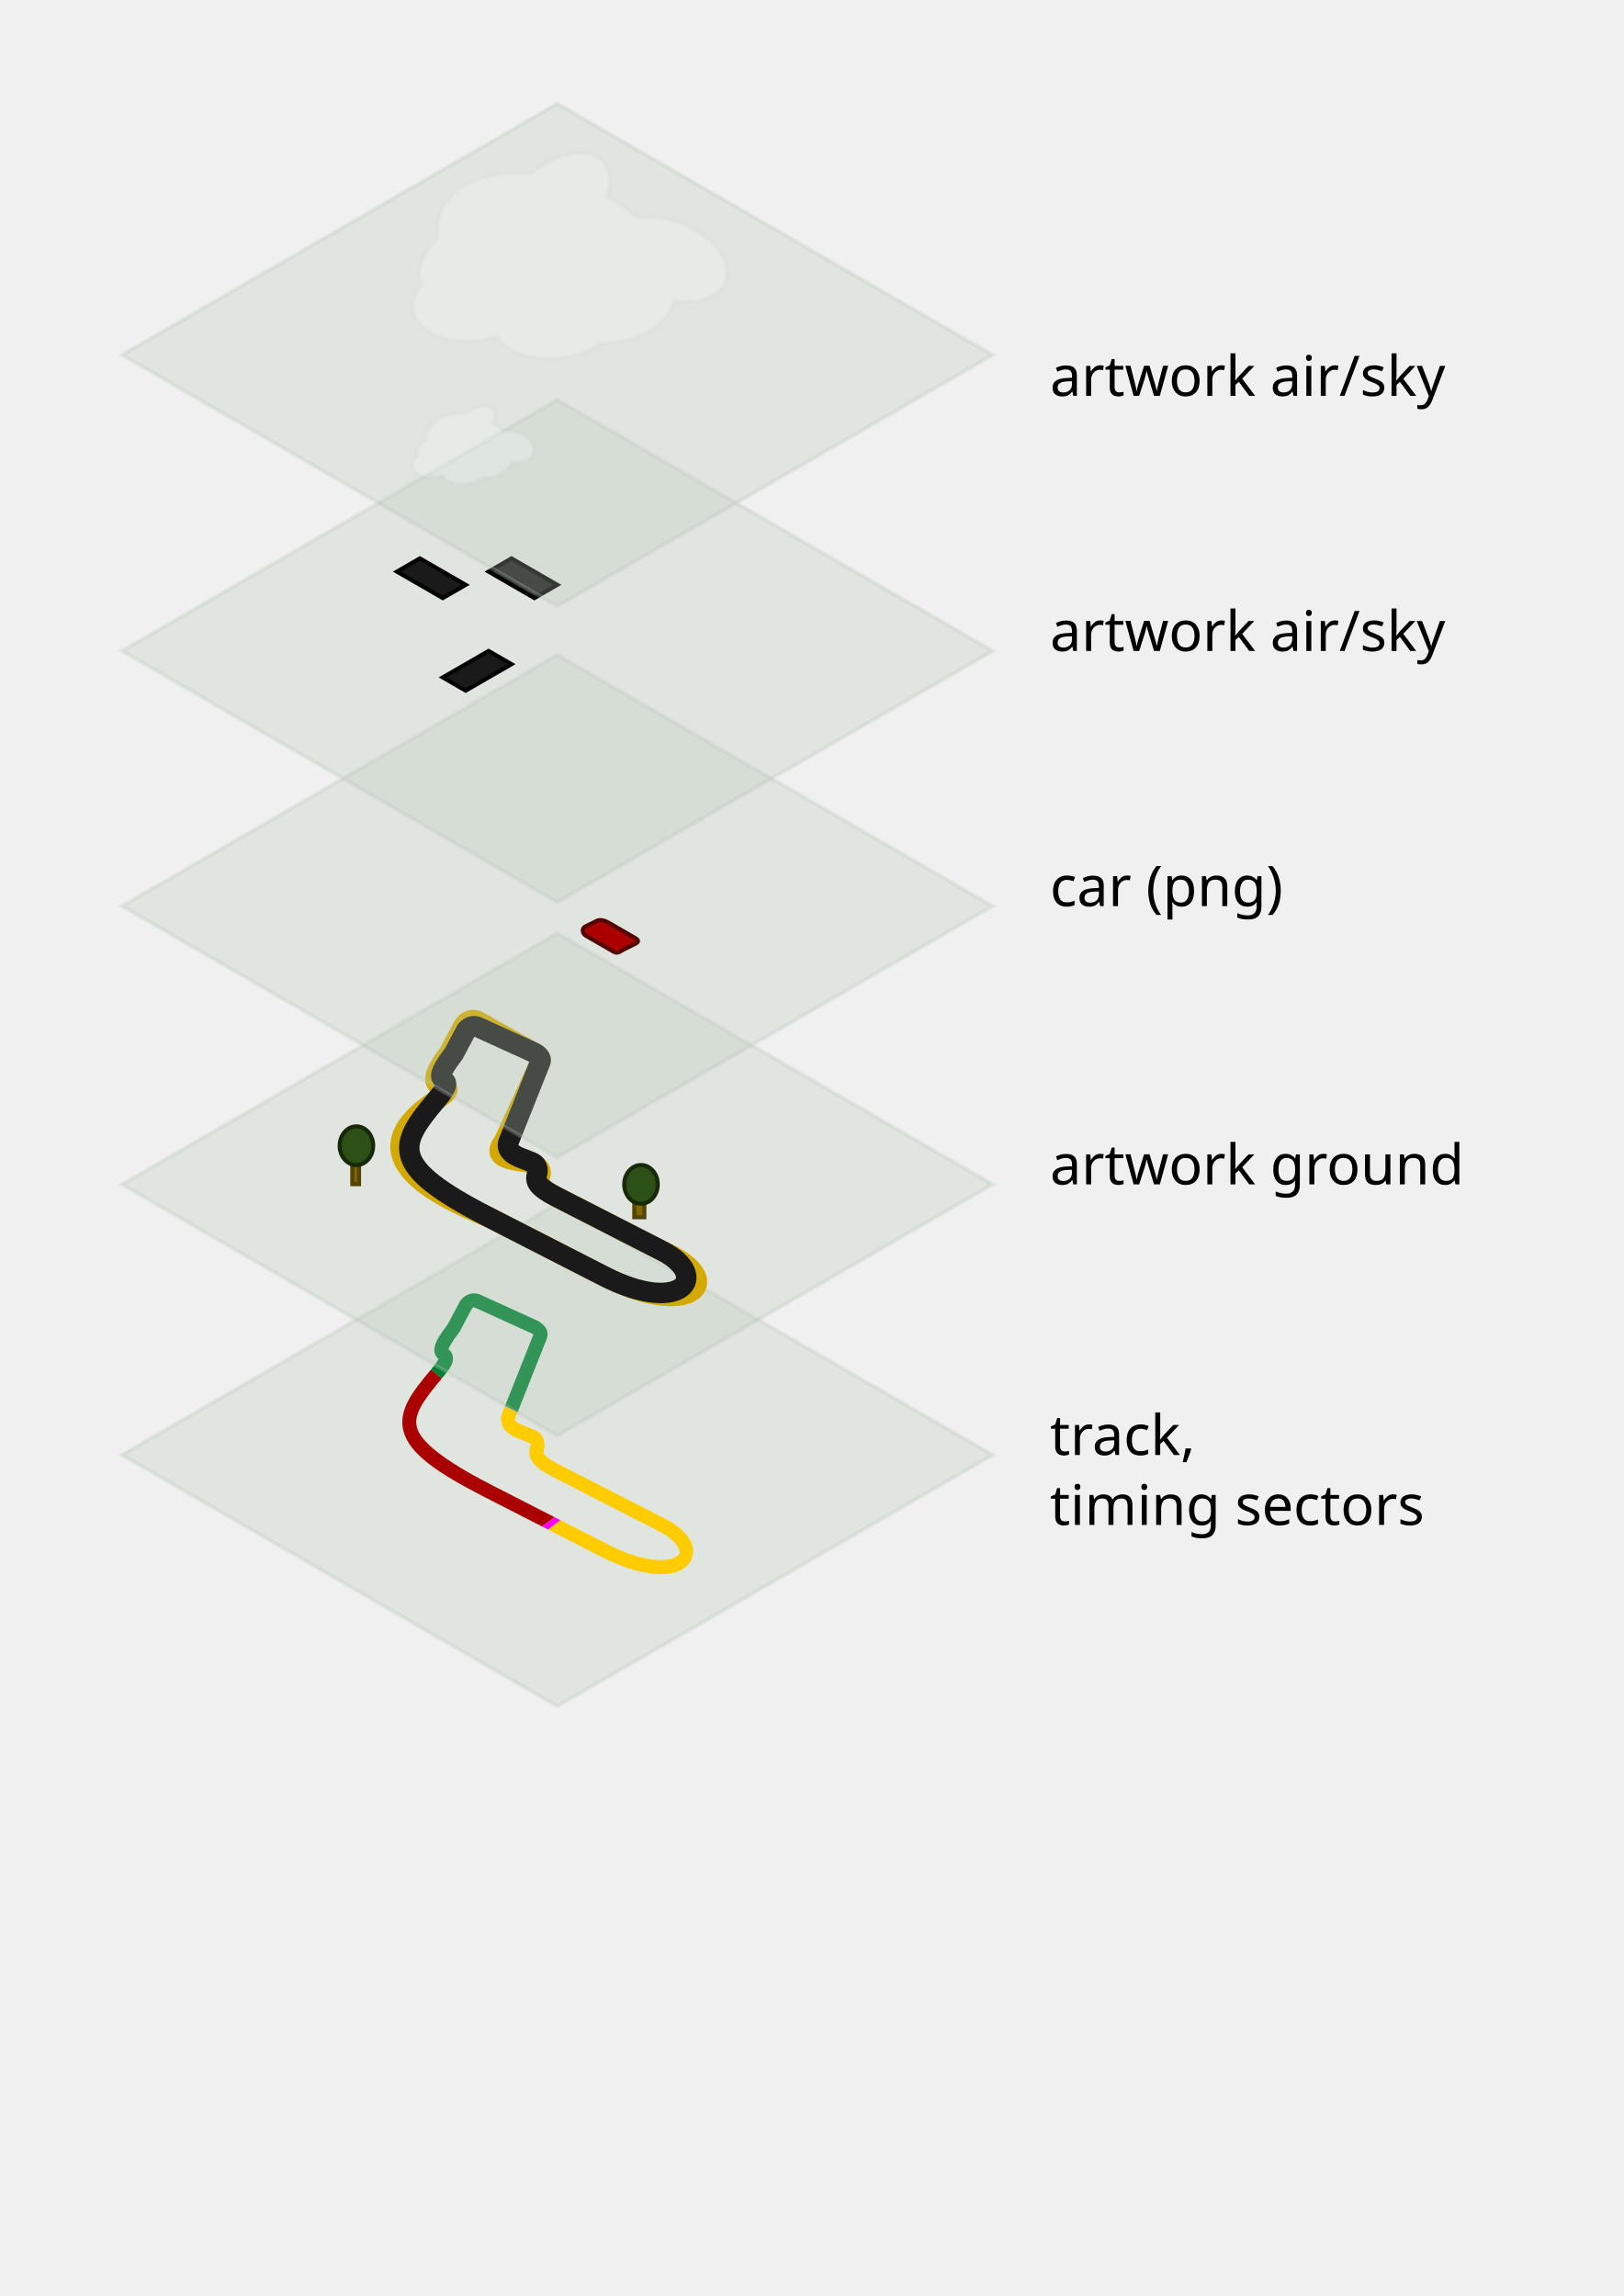
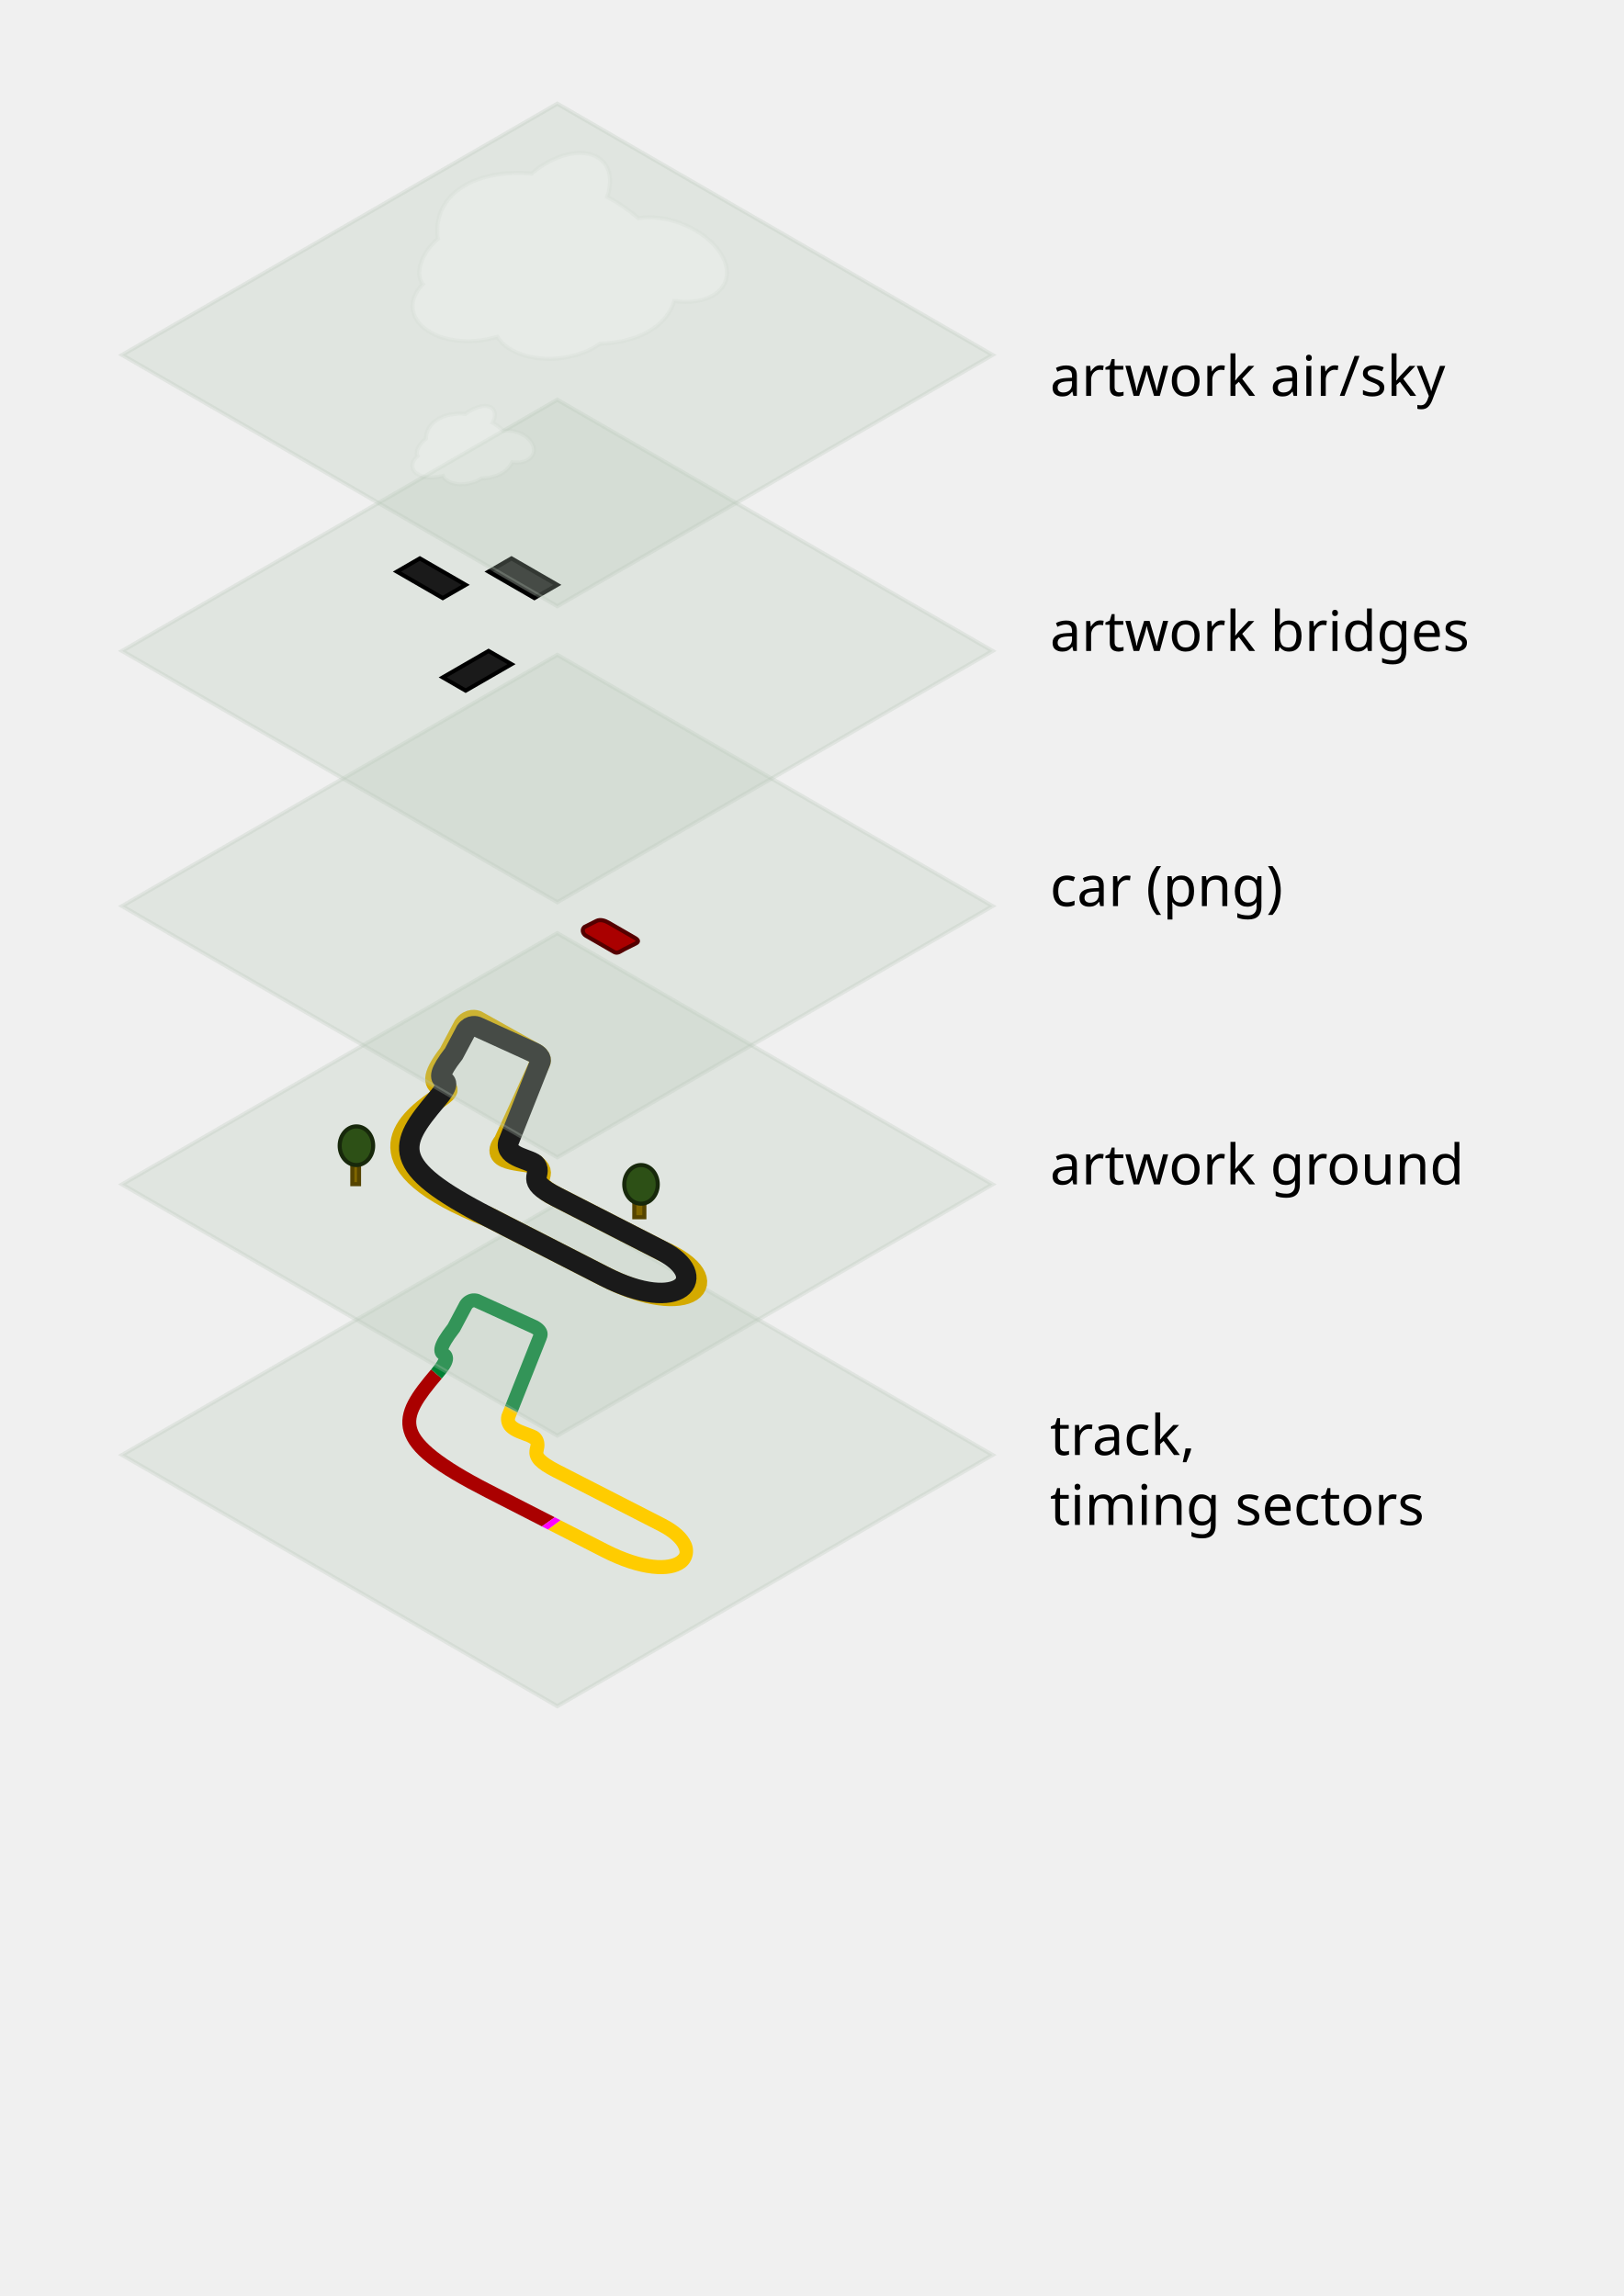
<svg xmlns="http://www.w3.org/2000/svg" width="210mm" height="297mm" viewBox="0 0 210 297" version="1.1" id="svg906">
  <defs id="defs900" />
  <g id="layer1">
    <g id="g1502" transform="matrix(0.6842105,0,0,0.6842105,0.9731067,80.44212)" style="stroke-width:1.462">
      <path id="path1480" style="font-variation-settings:normal;opacity:1;vector-effect:none;fill:#b7c8b7;fill-opacity:0.279;stroke:#b7c6b7;stroke-width:0.773;stroke-linecap:butt;stroke-linejoin:miter;stroke-miterlimit:4;stroke-dasharray:none;stroke-dashoffset:0;stroke-opacity:0.278;stop-color:#000000;stop-opacity:1" d="M 21.651,157.5 103.923,110 186.195,157.5 103.923,205 Z" />
      <path id="path1478" style="color:#000000;font-style:normal;font-variant:normal;font-weight:normal;font-stretch:normal;font-size:medium;line-height:normal;font-family:sans-serif;font-variant-ligatures:normal;font-variant-position:normal;font-variant-caps:normal;font-variant-numeric:normal;font-variant-alternates:normal;font-variant-east-asian:normal;font-feature-settings:normal;font-variation-settings:normal;text-indent:0;text-align:start;text-decoration:none;text-decoration-line:none;text-decoration-style:solid;text-decoration-color:#000000;letter-spacing:normal;word-spacing:normal;text-transform:none;writing-mode:lr-tb;direction:ltr;text-orientation:mixed;dominant-baseline:auto;baseline-shift:baseline;text-anchor:start;white-space:normal;shape-padding:0;shape-margin:0;inline-size:0;clip-rule:nonzero;display:inline;overflow:visible;visibility:visible;opacity:1;isolation:auto;mix-blend-mode:normal;color-interpolation:sRGB;color-interpolation-filters:linearRGB;solid-color:#000000;solid-opacity:1;vector-effect:none;fill:#ffcc00;fill-opacity:1;fill-rule:nonzero;stroke:none;stroke-width:5.524;stroke-linecap:butt;stroke-linejoin:miter;stroke-miterlimit:4;stroke-dasharray:none;stroke-dashoffset:0;stroke-opacity:1;color-rendering:auto;image-rendering:auto;shape-rendering:auto;text-rendering:auto;enable-background:accumulate;stop-color:#000000;stop-opacity:1" d="m 364.389,564.838 -8.928,-4.639 -2.533,6.383 -0.08,0.385 c -0.92,4.098 0.491,8.316 2.842,10.902 2.351,2.587 5.215,4.032 7.943,5.219 2.729,1.187 5.413,2.068 7.365,2.857 1.952,0.789 2.935,1.924 2.326,0.98 0.54,0.837 0.421,0.605 0.281,1.492 -0.14,0.887 -0.87,2.707 -0.783,5.5 0.087,2.793 1.516,6.073 4.215,8.777 2.698,2.705 6.608,5.297 12.697,8.414 l 75.436,38.615 c 8.337,4.268 12.758,8.989 14.15,12.129 1.392,3.14 1.051,4.187 -1.344,5.934 -2.395,1.747 -8.026,3.302 -16.482,2.348 -8.456,-0.954 -19.611,-4.258 -32.908,-11.064 l -33.529,-17.16 -8.959,6.648 37.926,19.414 c 14.139,7.237 26.332,10.97 36.348,12.1 10.016,1.13 17.974,-0.18 23.496,-4.209 5.522,-4.028 7.426,-11.668 4.592,-18.062 -2.835,-6.394 -9.111,-12.053 -18.734,-16.979 l -75.436,-38.615 c -5.585,-2.859 -8.72,-5.121 -10.172,-6.576 -1.452,-1.455 -1.287,-1.634 -1.299,-2.023 -0.012,-0.389 0.324,-1.477 0.664,-3.633 0.34,-2.156 0.116,-5.569 -1.758,-8.473 -2.058,-3.188 -4.571,-3.854 -6.982,-4.828 -2.411,-0.975 -4.954,-1.821 -7.117,-2.762 -2.163,-0.941 -3.856,-2.016 -4.539,-2.768 -0.644,-0.709 -0.69,-0.79 -0.457,-1.875 z" transform="scale(0.2645833)" />
      <path style="color:#000000;font-style:normal;font-variant:normal;font-weight:normal;font-stretch:normal;font-size:medium;line-height:normal;font-family:sans-serif;font-variant-ligatures:normal;font-variant-position:normal;font-variant-caps:normal;font-variant-numeric:normal;font-variant-alternates:normal;font-variant-east-asian:normal;font-feature-settings:normal;font-variation-settings:normal;text-indent:0;text-align:start;text-decoration:none;text-decoration-line:none;text-decoration-style:solid;text-decoration-color:#000000;letter-spacing:normal;word-spacing:normal;text-transform:none;writing-mode:lr-tb;direction:ltr;text-orientation:mixed;dominant-baseline:auto;baseline-shift:baseline;text-anchor:start;white-space:normal;shape-padding:0;shape-margin:0;inline-size:0;clip-rule:nonzero;display:inline;overflow:visible;visibility:visible;opacity:1;isolation:auto;mix-blend-mode:normal;color-interpolation:sRGB;color-interpolation-filters:linearRGB;solid-color:#000000;solid-opacity:1;vector-effect:none;fill:#aa0000;fill-opacity:1;fill-rule:nonzero;stroke:none;stroke-width:5.524;stroke-linecap:butt;stroke-linejoin:miter;stroke-miterlimit:4;stroke-dasharray:none;stroke-dashoffset:0;stroke-opacity:1;color-rendering:auto;image-rendering:auto;shape-rendering:auto;text-rendering:auto;enable-background:accumulate;stop-color:#000000;stop-opacity:1" d="m 302.613,534.191 c -6.869,8.131 -12.645,15.27 -16.402,22.455 -3.758,7.185 -5.418,14.839 -3.107,22.447 4.621,15.218 22.076,28.046 58.301,46.588 l 40.369,20.663 9.201,-6.524 -45.016,-23.041 c -35.619,-18.232 -50.427,-31.161 -53.289,-40.586 -1.431,-4.713 -0.642,-9.1 2.398,-14.912 3.04,-5.812 8.417,-12.626 15.186,-20.639" transform="scale(0.2645833)" id="path1493" />
      <path style="color:#000000;font-style:normal;font-variant:normal;font-weight:normal;font-stretch:normal;font-size:medium;line-height:normal;font-family:sans-serif;font-variant-ligatures:normal;font-variant-position:normal;font-variant-caps:normal;font-variant-numeric:normal;font-variant-alternates:normal;font-variant-east-asian:normal;font-feature-settings:normal;font-variation-settings:normal;text-indent:0;text-align:start;text-decoration:none;text-decoration-line:none;text-decoration-style:solid;text-decoration-color:#000000;letter-spacing:normal;word-spacing:normal;text-transform:none;writing-mode:lr-tb;direction:ltr;text-orientation:mixed;dominant-baseline:auto;baseline-shift:baseline;text-anchor:start;white-space:normal;shape-padding:0;shape-margin:0;inline-size:0;clip-rule:nonzero;display:inline;overflow:visible;visibility:visible;opacity:1;isolation:auto;mix-blend-mode:normal;color-interpolation:sRGB;color-interpolation-filters:linearRGB;solid-color:#000000;solid-opacity:1;vector-effect:none;fill:#008033;fill-opacity:1;fill-rule:nonzero;stroke:none;stroke-width:5.524;stroke-linecap:butt;stroke-linejoin:miter;stroke-miterlimit:4;stroke-dasharray:none;stroke-dashoffset:0;stroke-opacity:1;color-rendering:auto;image-rendering:auto;shape-rendering:auto;text-rendering:auto;enable-background:accumulate;stop-color:#000000;stop-opacity:1" d="m 310.254,540.643 c 4.96,-5.872 7.305,-9.038 7.965,-13.059 0.33,-2.011 -0.289,-4.432 -1.285,-5.84 -0.856,-1.211 -1.5,-1.624 -1.912,-1.949 0.36,-1.306 2.369,-5.331 7.766,-12.275 l 0.266,-0.34 8.639,-16.291 c 0.759,-1.044 1.09,-1.039 1.439,-1.078 0.335,-0.038 0.317,-0.037 0.316,-0.037 l 40.461,18.418 c 2.036,1.03 1.857,1.288 1.764,1.092 l -20.211,50.916 8.928,4.639 20.799,-52.395 -0.377,0.746 c 0,0 1.541,-2.788 0.879,-5.861 -0.662,-3.073 -3.219,-6.046 -7.391,-8.113 l -0.072,-0.037 -41.125,-18.727 -0.178,-0.066 c 0,0 -2.247,-0.811 -4.916,-0.51 -2.669,0.301 -6.204,1.921 -8.592,5.352 l -0.17,0.25 -8.705,16.398 c -5.44,7.047 -8.148,11.431 -9.211,15.381 -0.546,2.029 -0.59,4.211 0.117,6.076 0.641,1.689 1.695,2.661 2.422,3.322 -0.17,0.296 -1.056,2.565 -5.256,7.537" transform="scale(0.2645833)" id="path1488" />
      <path style="fill:#ff00ff;stroke:none;stroke-width:0.387px;stroke-linecap:butt;stroke-linejoin:miter;stroke-opacity:1" d="m 101.011,171.012 1.144,0.586 2.37,-1.759 -1.08,-0.553 z" id="path1495" />
    </g>
    <g id="g1506" transform="matrix(0.6842105,0,0,0.6842105,0.9731067,76.23159)" style="stroke-width:1.462">
      <path id="path1474" style="fill:#b7c8b7;fill-opacity:0.279;stroke:#b7c6b7;stroke-width:0.773;stroke-miterlimit:4;stroke-dasharray:none;stop-color:#000000;stroke-opacity:0.278" d="M 21.651,112.5 103.923,65 186.195,112.5 103.923,160 Z" />
      <path style="fill:none;stroke:#d4aa00;stroke-width:3.867;stroke-linecap:butt;stroke-linejoin:miter;stroke-miterlimit:4;stroke-dasharray:none;stroke-opacity:1" d="m 90.933,118.69 c -24.982,-9.844 -16.121,-17.882 -9.856,-22.177 6.457,-4.426 -4.911,0.581 2.318,-8.721 l 2.809,-5.296 c 1.045,-1.501 2.486,-0.972 2.486,-0.972 l 10.816,6.067 c 1.759,0.872 1.179,1.827 1.179,1.827 l -6.886,15.044 c -3.382,4.224 5.323,3.246 6.09,4.433 2.77,2.144 -2.345,2.777 3.833,5.939 l 19.959,10.216 c 13.153,5.719 5.357,13.143 -10.886,4.829 z" id="path1569" />
      <path style="fill:none;stroke:#1a1a1a;stroke-width:3.867;stroke-linecap:butt;stroke-linejoin:miter;stroke-miterlimit:4;stroke-dasharray:none;stroke-opacity:1" d="M 90.933,118.69 C 71.924,108.96 73.86,105.056 81.076,96.513 c 5.051,-5.98 -2.629,-1.114 3.283,-8.721 l 2.297,-4.331 c 0.854,-1.227 2.033,-0.795 2.033,-0.795 l 10.816,4.924 c 1.759,0.872 1.179,1.827 1.179,1.827 l -6.036,15.204 c -0.641,2.854 4.473,3.085 5.24,4.273 1.278,1.98 -2.345,2.777 3.833,5.939 l 19.959,10.216 c 9.504,4.865 3.632,12.26 -10.886,4.829 z" id="path1476" />
      <rect style="font-variation-settings:normal;opacity:1;vector-effect:none;fill:#806600;fill-opacity:1;stroke:#554400;stroke-width:0.773;stroke-linecap:butt;stroke-linejoin:miter;stroke-miterlimit:4;stroke-dasharray:none;stroke-dashoffset:0;stroke-opacity:1;stop-color:#000000;stop-opacity:1" id="rect1577" width="1.899" height="5.481" x="118.479" y="113.231" />
      <ellipse style="font-variation-settings:normal;opacity:1;vector-effect:none;fill:#2d5016;fill-opacity:1;stroke:#17280b;stroke-width:0.773;stroke-linecap:butt;stroke-linejoin:miter;stroke-miterlimit:4;stroke-dasharray:none;stroke-dashoffset:0;stroke-opacity:1;stop-color:#000000;stop-opacity:1" id="path1571" cx="119.745" cy="112.5" rx="3.164" ry="3.654" />
      <rect style="font-variation-settings:normal;opacity:1;vector-effect:none;fill:#806600;fill-opacity:1;stroke:#554400;stroke-width:0.773;stroke-linecap:butt;stroke-linejoin:miter;stroke-miterlimit:4;stroke-dasharray:none;stroke-dashoffset:0;stroke-opacity:1;stop-color:#000000;stop-opacity:1" id="rect1575" width="1.266" height="6.212" x="65.178" y="106.246" />
      <ellipse style="font-variation-settings:normal;opacity:1;vector-effect:none;fill:#2d5016;fill-opacity:1;stroke:#17280b;stroke-width:0.773;stroke-linecap:butt;stroke-linejoin:miter;stroke-miterlimit:4;stroke-dasharray:none;stroke-dashoffset:0;stroke-opacity:1;stop-color:#000000;stop-opacity:1" id="ellipse1573" cx="65.951" cy="105.192" rx="3.164" ry="3.654" />
    </g>
    <g id="g1607" transform="matrix(0.6842105,0,0,0.6842105,0.9731067,40.23159)" style="stroke-width:1.462">
      <path id="path1605" style="fill:#b7c8b7;fill-opacity:0.279;stroke:#b7c6b7;stroke-width:0.773;stroke-miterlimit:4;stroke-dasharray:none;stop-color:#000000;stroke-opacity:0.278" d="M 21.651,112.5 103.923,65 186.195,112.5 103.923,160 Z" />
    </g>
    <path id="rect1613" style="font-variation-settings:normal;opacity:1;vector-effect:none;fill:#aa0000;fill-opacity:1;stroke:#550000;stroke-width:0.529;stroke-linecap:butt;stroke-linejoin:miter;stroke-miterlimit:4;stroke-dasharray:none;stroke-dashoffset:0;stroke-opacity:1;stop-color:#000000;stop-opacity:1" d="m 75.678,119.869 1.473,-0.74 c 0.475,-0.239 1.093,-0.044 1.554,0.222 l 3.398,1.962 c 0.461,0.266 0.585,0.499 0.109,0.738 l -1.473,0.74 c -0.475,0.239 -0.851,0.618 -1.312,0.352 l -3.645,-2.104 c -0.461,-0.266 -0.58,-0.93 -0.104,-1.169 z" />
    <g id="g1529" transform="matrix(0.6842105,0,0,0.6842105,0.9731067,7.231588)" style="stroke-width:1.462">
      <path id="path1525" style="fill:#b7c8b7;fill-opacity:0.279;stroke:#b7c6b7;stroke-width:0.773;stroke-miterlimit:4;stroke-dasharray:none;stop-color:#000000;stroke-opacity:0.278" d="M 21.651,112.5 103.923,65 186.195,112.5 103.923,160 Z" />
      <path id="path1537" style="fill:#1a1a1a;fill-opacity:1;stroke:#000000;stroke-width:0.773;stroke-miterlimit:4;stroke-dasharray:none;stop-color:#000000" d="m 73.612,97.5 4.33,-2.5 8.66,5 L 82.272,102.5 Z" />
      <path id="path1539" style="fill:#1a1a1a;fill-opacity:1;stroke:#000000;stroke-width:0.773;stroke-miterlimit:4;stroke-dasharray:none;stop-color:#000000" d="m 82.272,117.5 8.66,-5 4.33,2.5 -8.66,5 z" />
      <path id="path1541" style="fill:#1a1a1a;fill-opacity:1;stroke:#000000;stroke-width:0.773;stroke-miterlimit:4;stroke-dasharray:none;stop-color:#000000" d="m 90.933,97.5 4.33,-2.5 8.66,5 L 99.593,102.5 Z" />
    </g>
    <text xml:space="preserve" style="font-style:normal;font-variant:normal;font-weight:normal;font-stretch:normal;font-size:7.241px;line-height:1.25;font-family:Rubik;-inkscape-font-specification:'Rubik, Normal';font-variant-ligatures:normal;font-variant-caps:normal;font-variant-numeric:normal;font-variant-east-asian:normal;fill:#000000;fill-opacity:1;stroke:none;stroke-width:0.265" x="135.806" y="188.205" id="text1545">
      <tspan id="tspan1543" x="135.806" y="188.205" style="font-style:normal;font-variant:normal;font-weight:normal;font-stretch:normal;font-size:7.241px;font-family:Rubik;-inkscape-font-specification:'Rubik, Normal';font-variant-ligatures:normal;font-variant-caps:normal;font-variant-numeric:normal;font-variant-east-asian:normal;stroke-width:0.265">track, </tspan>
      <tspan x="135.806" y="197.257" style="font-style:normal;font-variant:normal;font-weight:normal;font-stretch:normal;font-size:7.241px;font-family:Rubik;-inkscape-font-specification:'Rubik, Normal';font-variant-ligatures:normal;font-variant-caps:normal;font-variant-numeric:normal;font-variant-east-asian:normal;stroke-width:0.265" id="tspan1579">timing sectors</tspan>
    </text>
    <text xml:space="preserve" style="font-style:normal;font-variant:normal;font-weight:normal;font-stretch:normal;font-size:7.241px;line-height:1.25;font-family:Rubik;-inkscape-font-specification:'Rubik, Normal';font-variant-ligatures:normal;font-variant-caps:normal;font-variant-numeric:normal;font-variant-east-asian:normal;fill:#000000;fill-opacity:1;stroke:none;stroke-width:0.265" x="135.806" y="153.205" id="text1549">
      <tspan id="tspan1547" x="135.806" y="153.205" style="font-style:normal;font-variant:normal;font-weight:normal;font-stretch:normal;font-size:7.241px;font-family:Rubik;-inkscape-font-specification:'Rubik, Normal';font-variant-ligatures:normal;font-variant-caps:normal;font-variant-numeric:normal;font-variant-east-asian:normal;stroke-width:0.265">artwork ground</tspan>
    </text>
    <text xml:space="preserve" style="font-style:normal;font-variant:normal;font-weight:normal;font-stretch:normal;font-size:7.241px;line-height:1.25;font-family:Rubik;-inkscape-font-specification:'Rubik, Normal';font-variant-ligatures:normal;font-variant-caps:normal;font-variant-numeric:normal;font-variant-east-asian:normal;fill:#000000;fill-opacity:1;stroke:none;stroke-width:0.265" x="135.806" y="117.205" id="text1553">
      <tspan id="tspan1551" x="135.806" y="117.205" style="font-style:normal;font-variant:normal;font-weight:normal;font-stretch:normal;font-size:7.241px;font-family:Rubik;-inkscape-font-specification:'Rubik, Normal';font-variant-ligatures:normal;font-variant-caps:normal;font-variant-numeric:normal;font-variant-east-asian:normal;stroke-width:0.265">car (png)</tspan>
    </text>
    <text xml:space="preserve" style="font-style:normal;font-variant:normal;font-weight:normal;font-stretch:normal;font-size:7.241px;line-height:1.25;font-family:Rubik;-inkscape-font-specification:'Rubik, Normal';font-variant-ligatures:normal;font-variant-caps:normal;font-variant-numeric:normal;font-variant-east-asian:normal;fill:#000000;fill-opacity:1;stroke:none;stroke-width:0.265" x="135.806" y="84.205" id="text1567">
-       <tspan id="tspan1565" x="135.806" y="84.205" style="font-style:normal;font-variant:normal;font-weight:normal;font-stretch:normal;font-size:7.241px;font-family:Rubik;-inkscape-font-specification:'Rubik, Normal';font-variant-ligatures:normal;font-variant-caps:normal;font-variant-numeric:normal;font-variant-east-asian:normal;stroke-width:0.265">artwork air/sky</tspan>
+       <tspan id="tspan1565" x="135.806" y="84.205" style="font-style:normal;font-variant:normal;font-weight:normal;font-stretch:normal;font-size:7.241px;font-family:Rubik;-inkscape-font-specification:'Rubik, Normal';font-variant-ligatures:normal;font-variant-caps:normal;font-variant-numeric:normal;font-variant-east-asian:normal;stroke-width:0.265">artwork bridges</tspan>
    </text>
    <g id="g1593" transform="matrix(0.6842105,0,0,0.6842105,0.9731067,-31.06008)" style="stroke-width:1.462">
      <path id="path1591" style="fill:#b7c8b7;fill-opacity:0.279;stroke:#b7c6b7;stroke-width:0.773;stroke-miterlimit:4;stroke-dasharray:none;stop-color:#000000;stroke-opacity:0.278" d="M 21.651,112.5 103.923,65 186.195,112.5 103.923,160 Z" />
    </g>
    <text xml:space="preserve" style="font-style:normal;font-variant:normal;font-weight:normal;font-stretch:normal;font-size:7.241px;line-height:1.25;font-family:Rubik;-inkscape-font-specification:'Rubik, Normal';font-variant-ligatures:normal;font-variant-caps:normal;font-variant-numeric:normal;font-variant-east-asian:normal;fill:#000000;fill-opacity:1;stroke:none;stroke-width:0.265" x="135.806" y="51.205" id="text1611">
      <tspan id="tspan1609" x="135.806" y="51.205" style="font-style:normal;font-variant:normal;font-weight:normal;font-stretch:normal;font-size:7.241px;font-family:Rubik;-inkscape-font-specification:'Rubik, Normal';font-variant-ligatures:normal;font-variant-caps:normal;font-variant-numeric:normal;font-variant-east-asian:normal;stroke-width:0.265">artwork air/sky</tspan>
    </text>
    <path id="path1616" style="opacity:0.374;vector-effect:none;fill:#ffffff;fill-opacity:0.606;stroke:#b7c6b7;stroke-width:2;stroke-linecap:butt;stroke-linejoin:miter;stroke-miterlimit:4;stroke-dasharray:none;stroke-dashoffset:0;stroke-opacity:0.278;stop-color:#000000;stop-opacity:1" d="M 283.506 74.752 A 18.86 30.238 49.337 0 0 280.684 74.926 A 18.86 30.238 49.337 0 0 259.873 84.844 A 61.128 37.779 21.733 0 0 215.438 103.674 A 61.128 37.779 21.733 0 0 214.025 116.691 A 12.665 20.29 48.972 0 0 205.904 128.166 A 12.665 20.29 48.972 0 0 206.625 138.969 A 18.86 30.238 84.079 0 0 211.043 162.844 A 18.86 30.238 84.079 0 0 243.07 164.635 A 18.86 30.238 84.079 0 0 250.67 171.443 A 18.86 30.238 84.079 0 0 293.279 168.039 A 61.128 37.779 21.733 0 0 329.002 148.943 A 61.128 37.779 21.733 0 0 329.635 147.148 A 30.238 18.86 20.9 0 0 340.598 147.162 A 30.238 18.86 20.9 0 0 351.619 122.842 A 30.238 18.86 20.9 0 0 312.059 106.652 A 61.128 37.779 21.733 0 0 296.822 96.199 A 18.86 30.238 49.337 0 0 283.506 74.752 z " transform="scale(0.2645833)" />
    <path id="path1633" style="opacity:0.374;vector-effect:none;fill:#ffffff;fill-opacity:0.606;stroke:#b7c6b7;stroke-width:0.529;stroke-linecap:butt;stroke-linejoin:miter;stroke-miterlimit:4;stroke-dasharray:none;stroke-dashoffset:0;stroke-opacity:0.278;stop-color:#000000;stop-opacity:1" d="m 62.719,52.524 a 1.761,3.276 51.972 0 0 -0.287,0.017 1.761,3.276 51.972 0 0 -2.245,0.998 5.855,3.99 17.835 0 0 -4.757,1.894 5.855,3.99 17.835 0 0 -0.341,1.309 1.182,2.199 51.701 0 0 -0.992,1.154 1.182,2.199 51.701 0 0 -0.093,1.087 1.856,3.109 79.293 0 0 0.079,2.401 1.856,3.109 79.293 0 0 3.194,0.18 1.856,3.109 79.293 0 0 0.66,0.685 1.856,3.109 79.293 0 0 4.338,-0.342 5.855,3.99 17.835 0 0 3.885,-1.921 5.855,3.99 17.835 0 0 0.091,-0.181 2.903,1.988 16.639 0 0 1.102,0.001 2.903,1.988 16.639 0 0 1.48,-2.446 2.903,1.988 16.639 0 0 -3.732,-1.628 5.855,3.99 17.835 0 0 -1.373,-1.051 1.761,3.276 51.972 0 0 -1.012,-2.157 z" />
  </g>
</svg>
